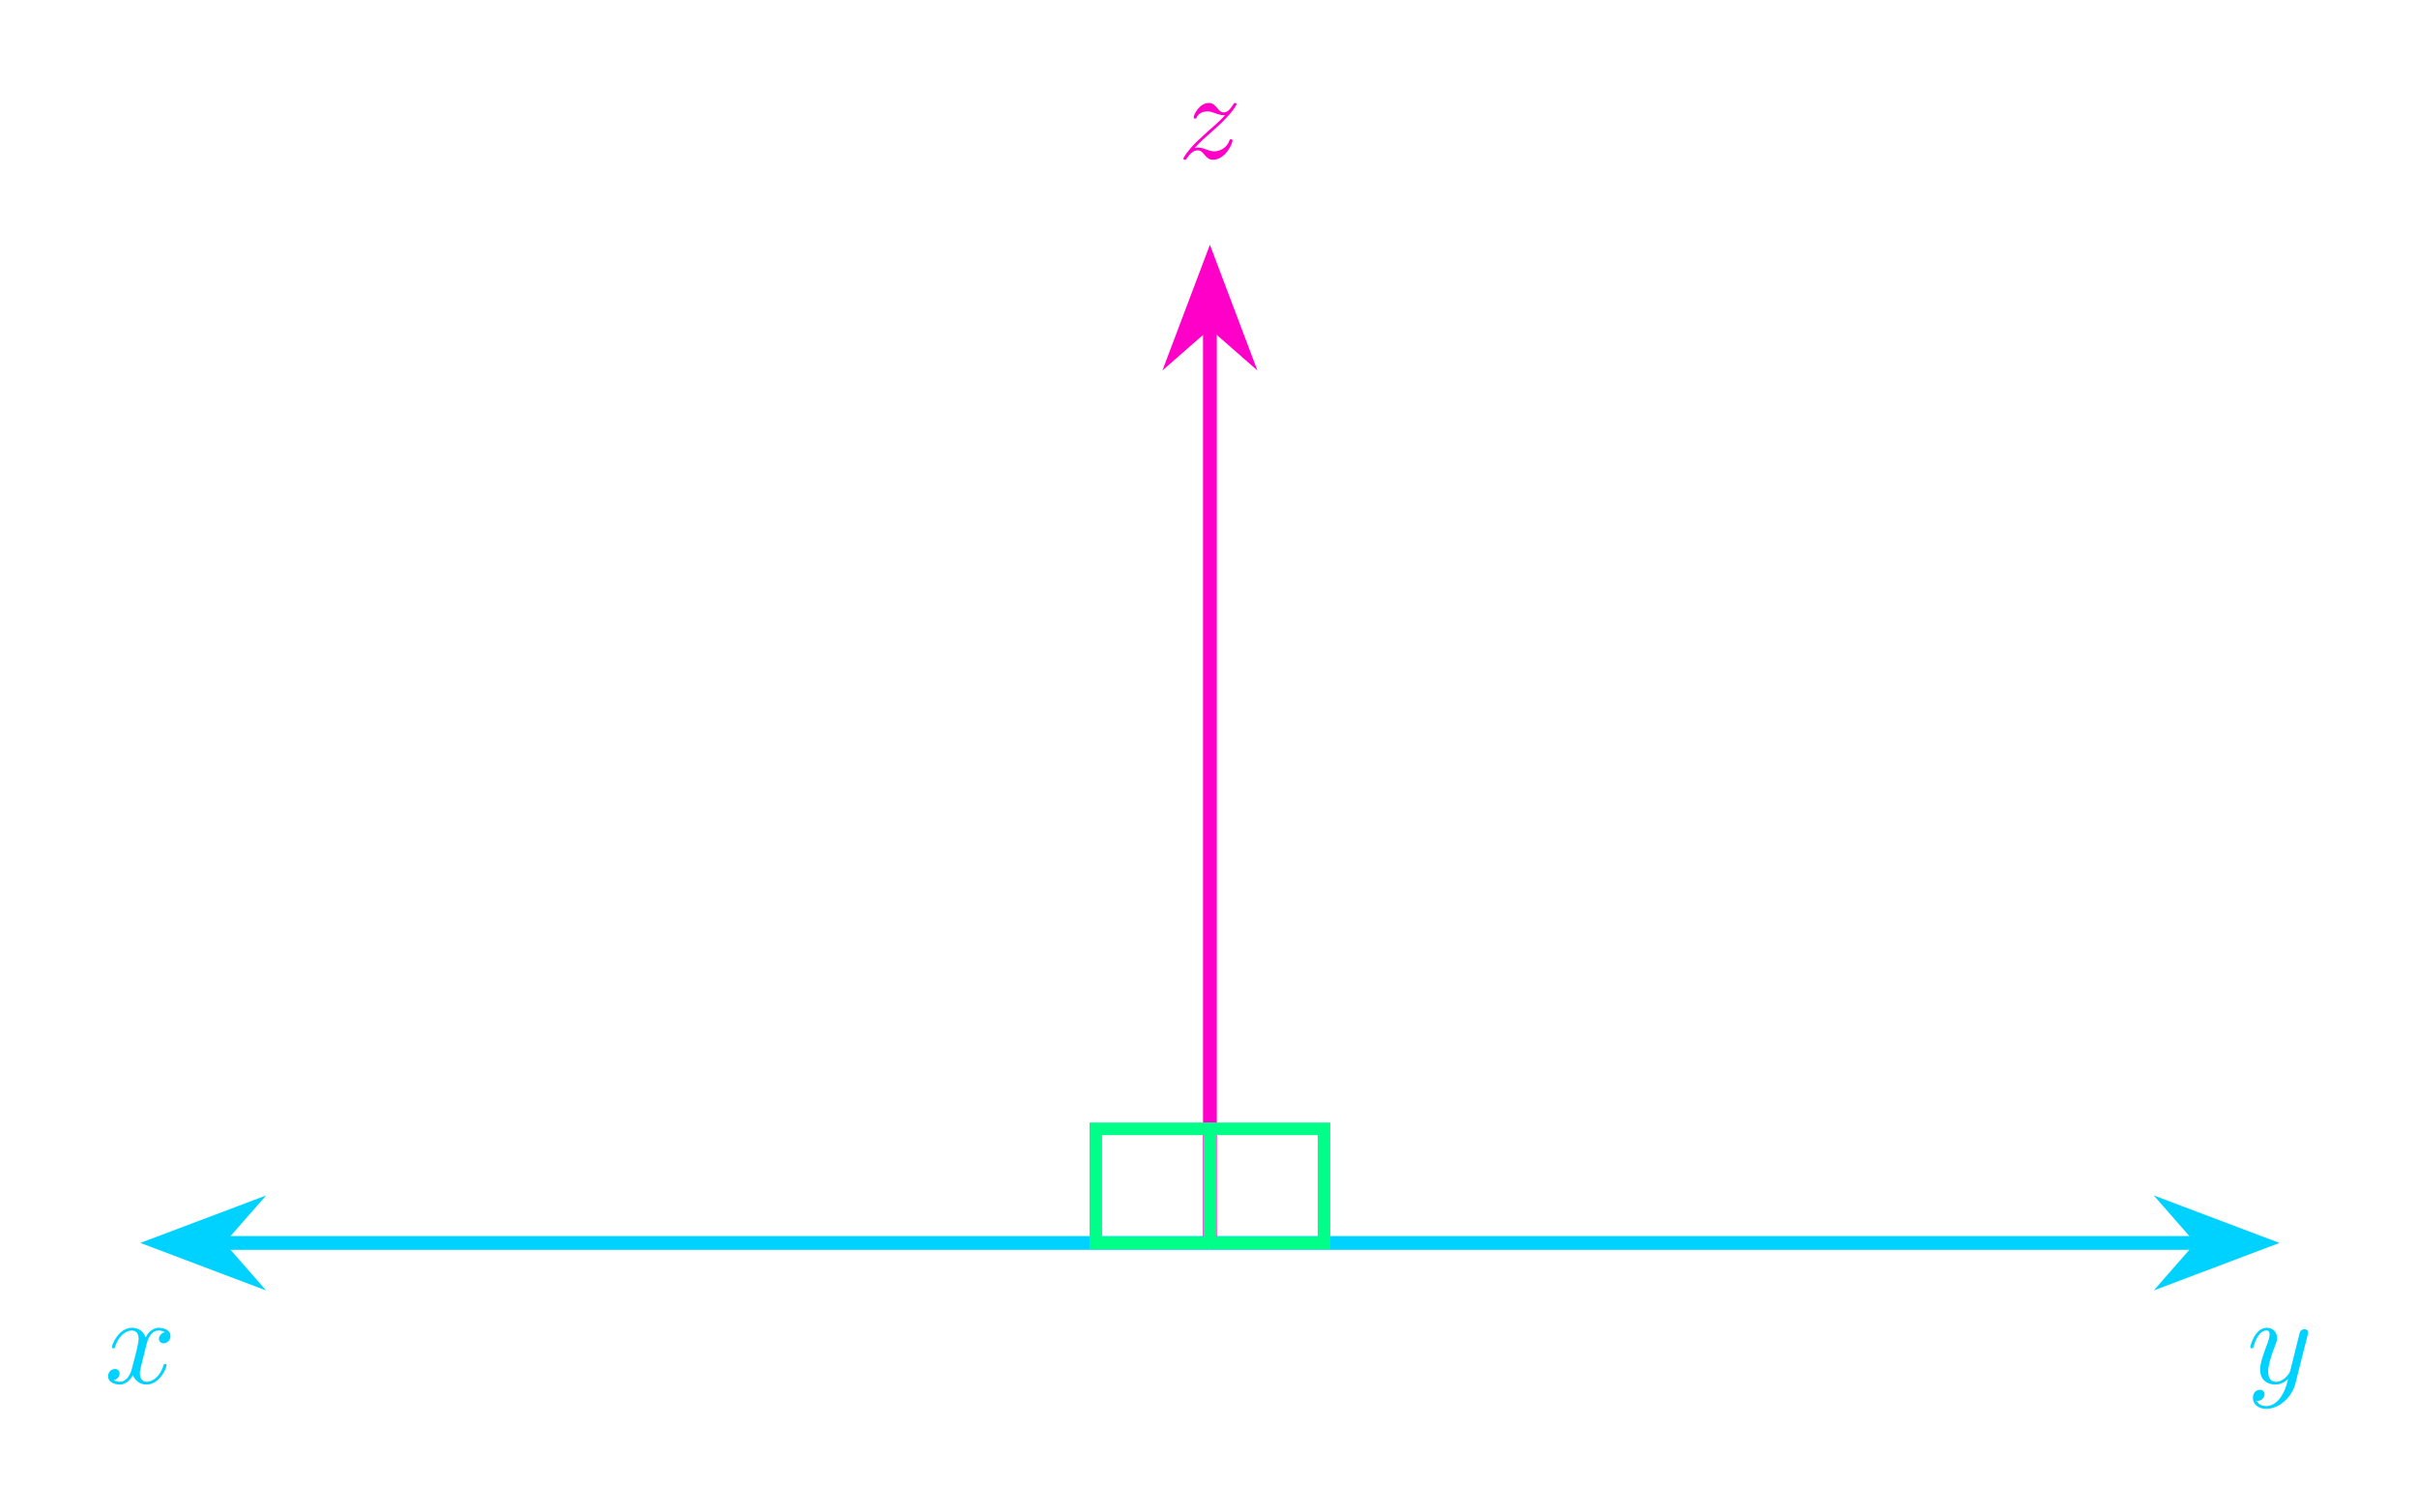
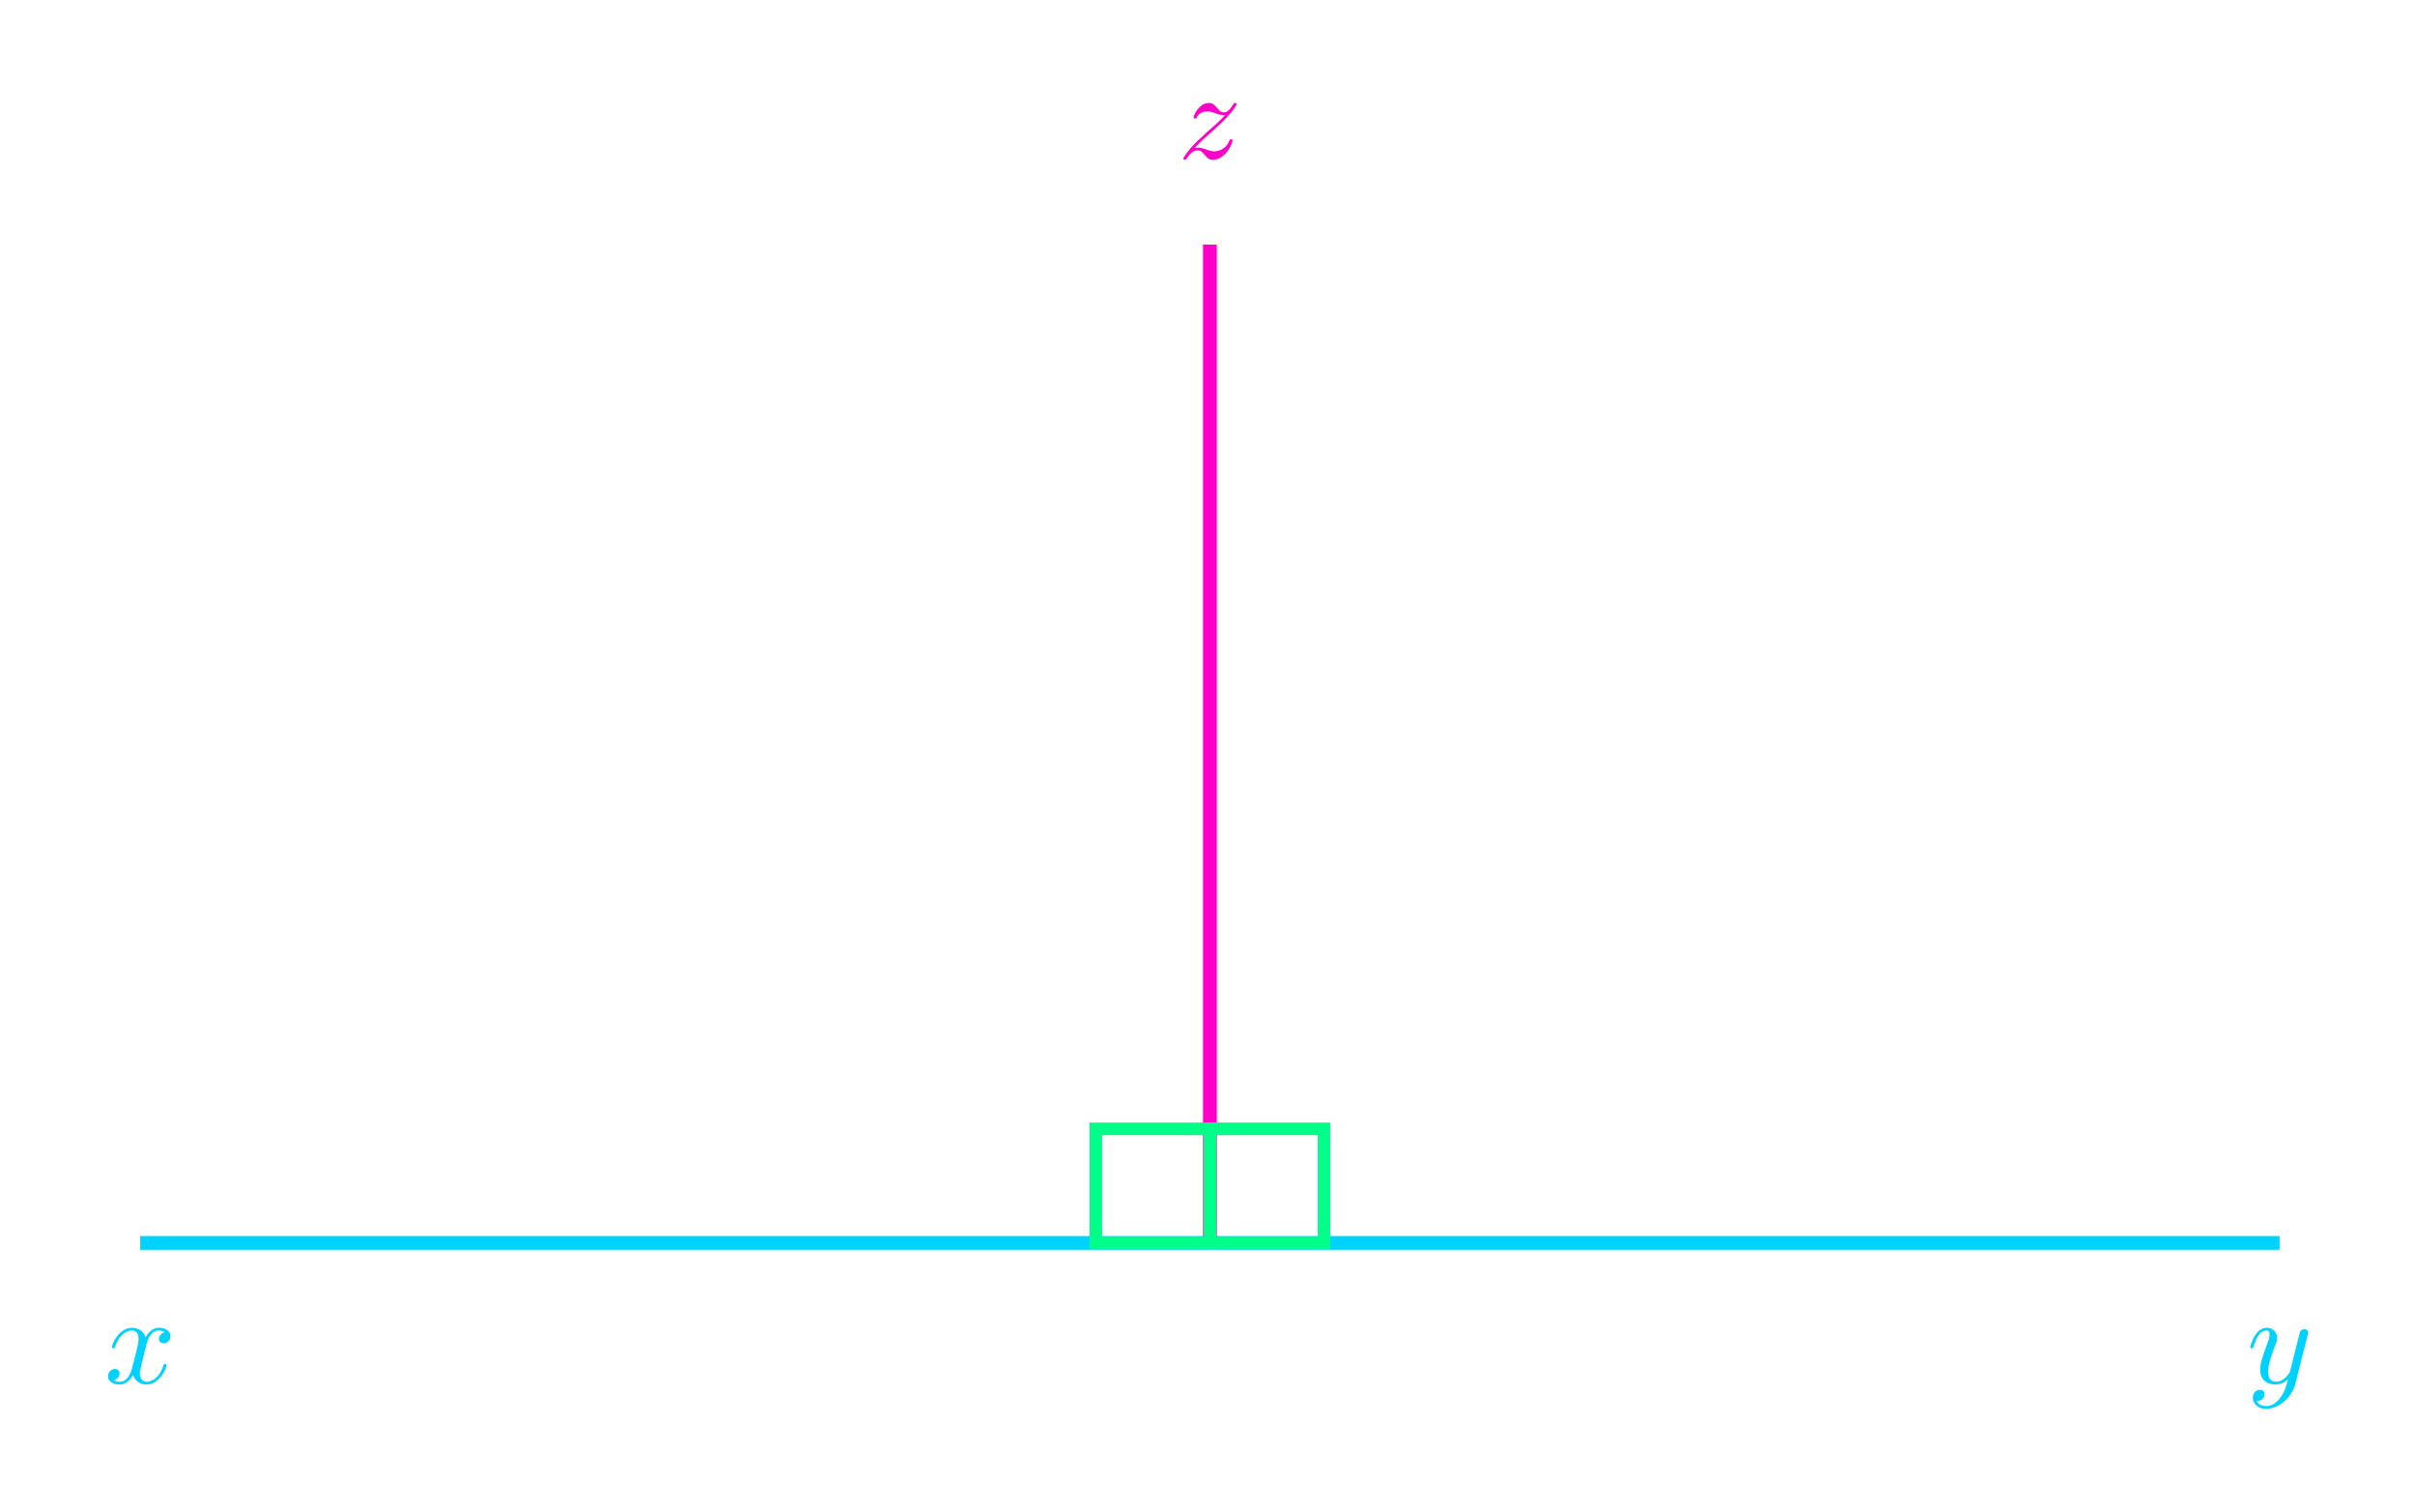
<svg xmlns="http://www.w3.org/2000/svg" version="1.1" width="192.15pt" height="120.204pt" viewBox="0 -120.204 192.15 120.204">
  <g id="page1">
    <g transform="matrix(1 0 0 -1 0 0)">
-       <path d="M96.187 21.387H17.395" stroke="#00d2ff" fill="none" stroke-width="1.096" stroke-miterlimit="10" />
-       <path d="M12.707 21.387L19.301 18.895L17.121 21.387L19.301 23.875Z" fill="#00d2ff" />
-       <path d="M12.707 21.387L19.301 18.895L17.121 21.387L19.301 23.875Z" stroke="#00d2ff" fill="none" stroke-width="1.096" stroke-miterlimit="10" />
+       <path d="M96.187 21.387H11.148" stroke="#00d2ff" fill="none" stroke-width="1.096" stroke-miterlimit="10" />
      <path d="M11.629 13.247C11.689 13.506 11.918 14.423 12.615 14.423C12.665 14.423 12.904 14.423 13.113 14.293C12.834 14.243 12.635 13.994 12.635 13.755C12.635 13.596 12.745 13.407 13.014 13.407C13.233 13.407 13.552 13.586 13.552 13.984C13.552 14.502 12.964 14.642 12.625 14.642C12.047 14.642 11.699 14.114 11.579 13.885C11.33 14.542 10.792 14.642 10.504 14.642C9.467 14.642 8.9 13.357 8.9 13.108C8.9 13.008 8.999 13.008 9.019 13.008C9.099 13.008 9.129 13.028 9.149 13.118C9.487 14.174 10.145 14.423 10.484 14.423C10.673 14.423 11.021 14.333 11.021 13.755C11.021 13.446 10.852 12.779 10.484 11.385C10.324 10.767 9.975 10.349 9.537 10.349C9.477 10.349 9.248 10.349 9.039 10.478C9.288 10.528 9.507 10.737 9.507 11.016C9.507 11.285 9.288 11.365 9.139 11.365C8.84 11.365 8.591 11.106 8.591 10.787C8.591 10.329 9.089 10.129 9.527 10.129C10.185 10.129 10.543 10.827 10.573 10.886C10.693 10.518 11.051 10.129 11.649 10.129C12.675 10.129 13.243 11.414 13.243 11.663C13.243 11.763 13.153 11.763 13.123 11.763C13.034 11.763 13.014 11.723 12.994 11.653C12.665 10.588 11.988 10.349 11.669 10.349C11.28 10.349 11.121 10.667 11.121 11.006C11.121 11.225 11.181 11.444 11.29 11.883L11.629 13.247Z" fill="#00d2ff" />
-       <path d="M96.187 21.387H174.984" stroke="#00d2ff" fill="none" stroke-width="1.096" stroke-miterlimit="10" />
-       <path d="M179.668 21.387L173.078 23.875L175.258 21.387L173.078 18.895Z" fill="#00d2ff" />
-       <path d="M179.668 21.387L173.078 23.875L175.258 21.387L173.078 18.895Z" stroke="#00d2ff" fill="none" stroke-width="1.096" stroke-miterlimit="10" />
+       <path d="M96.187 21.387H181.227" stroke="#00d2ff" fill="none" stroke-width="1.096" stroke-miterlimit="10" />
      <path d="M183.447 14.034C183.487 14.174 183.487 14.194 183.487 14.263C183.487 14.443 183.348 14.532 183.198 14.532C183.098 14.532 182.939 14.472 182.849 14.323C182.829 14.273 182.75 13.965 182.71 13.785C182.64 13.526 182.571 13.257 182.511 12.988L182.063 11.195C182.023 11.046 181.594 10.349 180.937 10.349C180.429 10.349 180.319 10.787 180.319 11.156C180.319 11.614 180.489 12.231 180.827 13.108C180.987 13.516 181.027 13.626 181.027 13.825C181.027 14.273 180.708 14.642 180.21 14.642C179.263 14.642 178.895 13.197 178.895 13.108C178.895 13.008 178.994 13.008 179.014 13.008C179.114 13.008 179.124 13.028 179.174 13.187C179.443 14.124 179.841 14.423 180.18 14.423C180.259 14.423 180.429 14.423 180.429 14.104C180.429 13.855 180.329 13.596 180.259 13.407C179.861 12.351 179.682 11.783 179.682 11.315C179.682 10.428 180.309 10.129 180.897 10.129C181.286 10.129 181.624 10.299 181.903 10.578C181.774 10.06 181.654 9.571 181.256 9.044C180.997 8.705 180.618 8.416 180.16 8.416C180.02 8.416 179.572 8.446 179.403 8.834C179.562 8.834 179.692 8.834 179.831 8.954C179.931 9.044 180.03 9.173 180.03 9.362C180.03 9.671 179.762 9.711 179.662 9.711C179.433 9.711 179.104 9.552 179.104 9.064C179.104 8.566 179.542 8.197 180.16 8.197C181.186 8.197 182.212 9.103 182.491 10.229L183.447 14.034Z" fill="#00d2ff" />
-       <path d="M96.187 21.387V94.512" stroke="#ff00c8" fill="none" stroke-width="1.096" stroke-miterlimit="10" />
-       <path d="M96.187 99.195L93.699 92.606L96.187 94.785L98.676 92.606Z" fill="#ff00c8" />
-       <path d="M96.187 99.195L93.699 92.606L96.187 94.785L98.676 92.606Z" stroke="#ff00c8" fill="none" stroke-width="1.096" stroke-miterlimit="10" />
+       <path d="M96.187 21.387V100.758" stroke="#ff00c8" fill="none" stroke-width="1.096" stroke-miterlimit="10" />
      <path d="M94.977 108.44C95.515 109.018 95.804 109.266 96.162 109.576C96.162 109.585 96.78 110.113 97.139 110.472C98.085 111.398 98.304 111.876 98.304 111.916C98.304 112.016 98.214 112.016 98.194 112.016C98.125 112.016 98.095 111.996 98.045 111.906C97.746 111.428 97.537 111.269 97.298 111.269S96.939 111.418 96.79 111.587C96.6 111.817 96.431 112.016 96.102 112.016C95.355 112.016 94.897 111.09 94.897 110.88C94.897 110.831 94.927 110.771 95.017 110.771S95.126 110.821 95.146 110.88C95.335 111.339 95.913 111.348 95.993 111.348C96.202 111.348 96.391 111.279 96.62 111.199C97.019 111.05 97.129 111.05 97.387 111.05C97.029 110.621 96.192 109.904 96.003 109.745L95.106 108.908C94.429 108.241 94.08 107.673 94.08 107.603C94.08 107.503 94.18 107.503 94.2 107.503C94.28 107.503 94.3 107.523 94.359 107.633C94.588 107.981 94.887 108.251 95.206 108.251C95.435 108.251 95.535 108.161 95.784 107.872C95.953 107.663 96.132 107.503 96.421 107.503C97.407 107.503 97.985 108.769 97.985 109.037C97.985 109.087 97.945 109.137 97.866 109.137C97.776 109.137 97.756 109.077 97.726 109.008C97.497 108.36 96.86 108.171 96.531 108.171C96.332 108.171 96.152 108.231 95.943 108.3C95.605 108.43 95.455 108.47 95.246 108.47C95.226 108.47 95.066 108.47 94.977 108.44Z" fill="#ff00c8" />
      <path d="M96.187 21.387H87.117V30.457H96.187V21.387" stroke="#0f8" fill="none" stroke-width=".996" stroke-miterlimit="10" />
      <path d="M96.187 21.387V30.457H105.258V21.387H96.187" stroke="#0f8" fill="none" stroke-width=".996" stroke-miterlimit="10" />
    </g>
  </g>
</svg>
